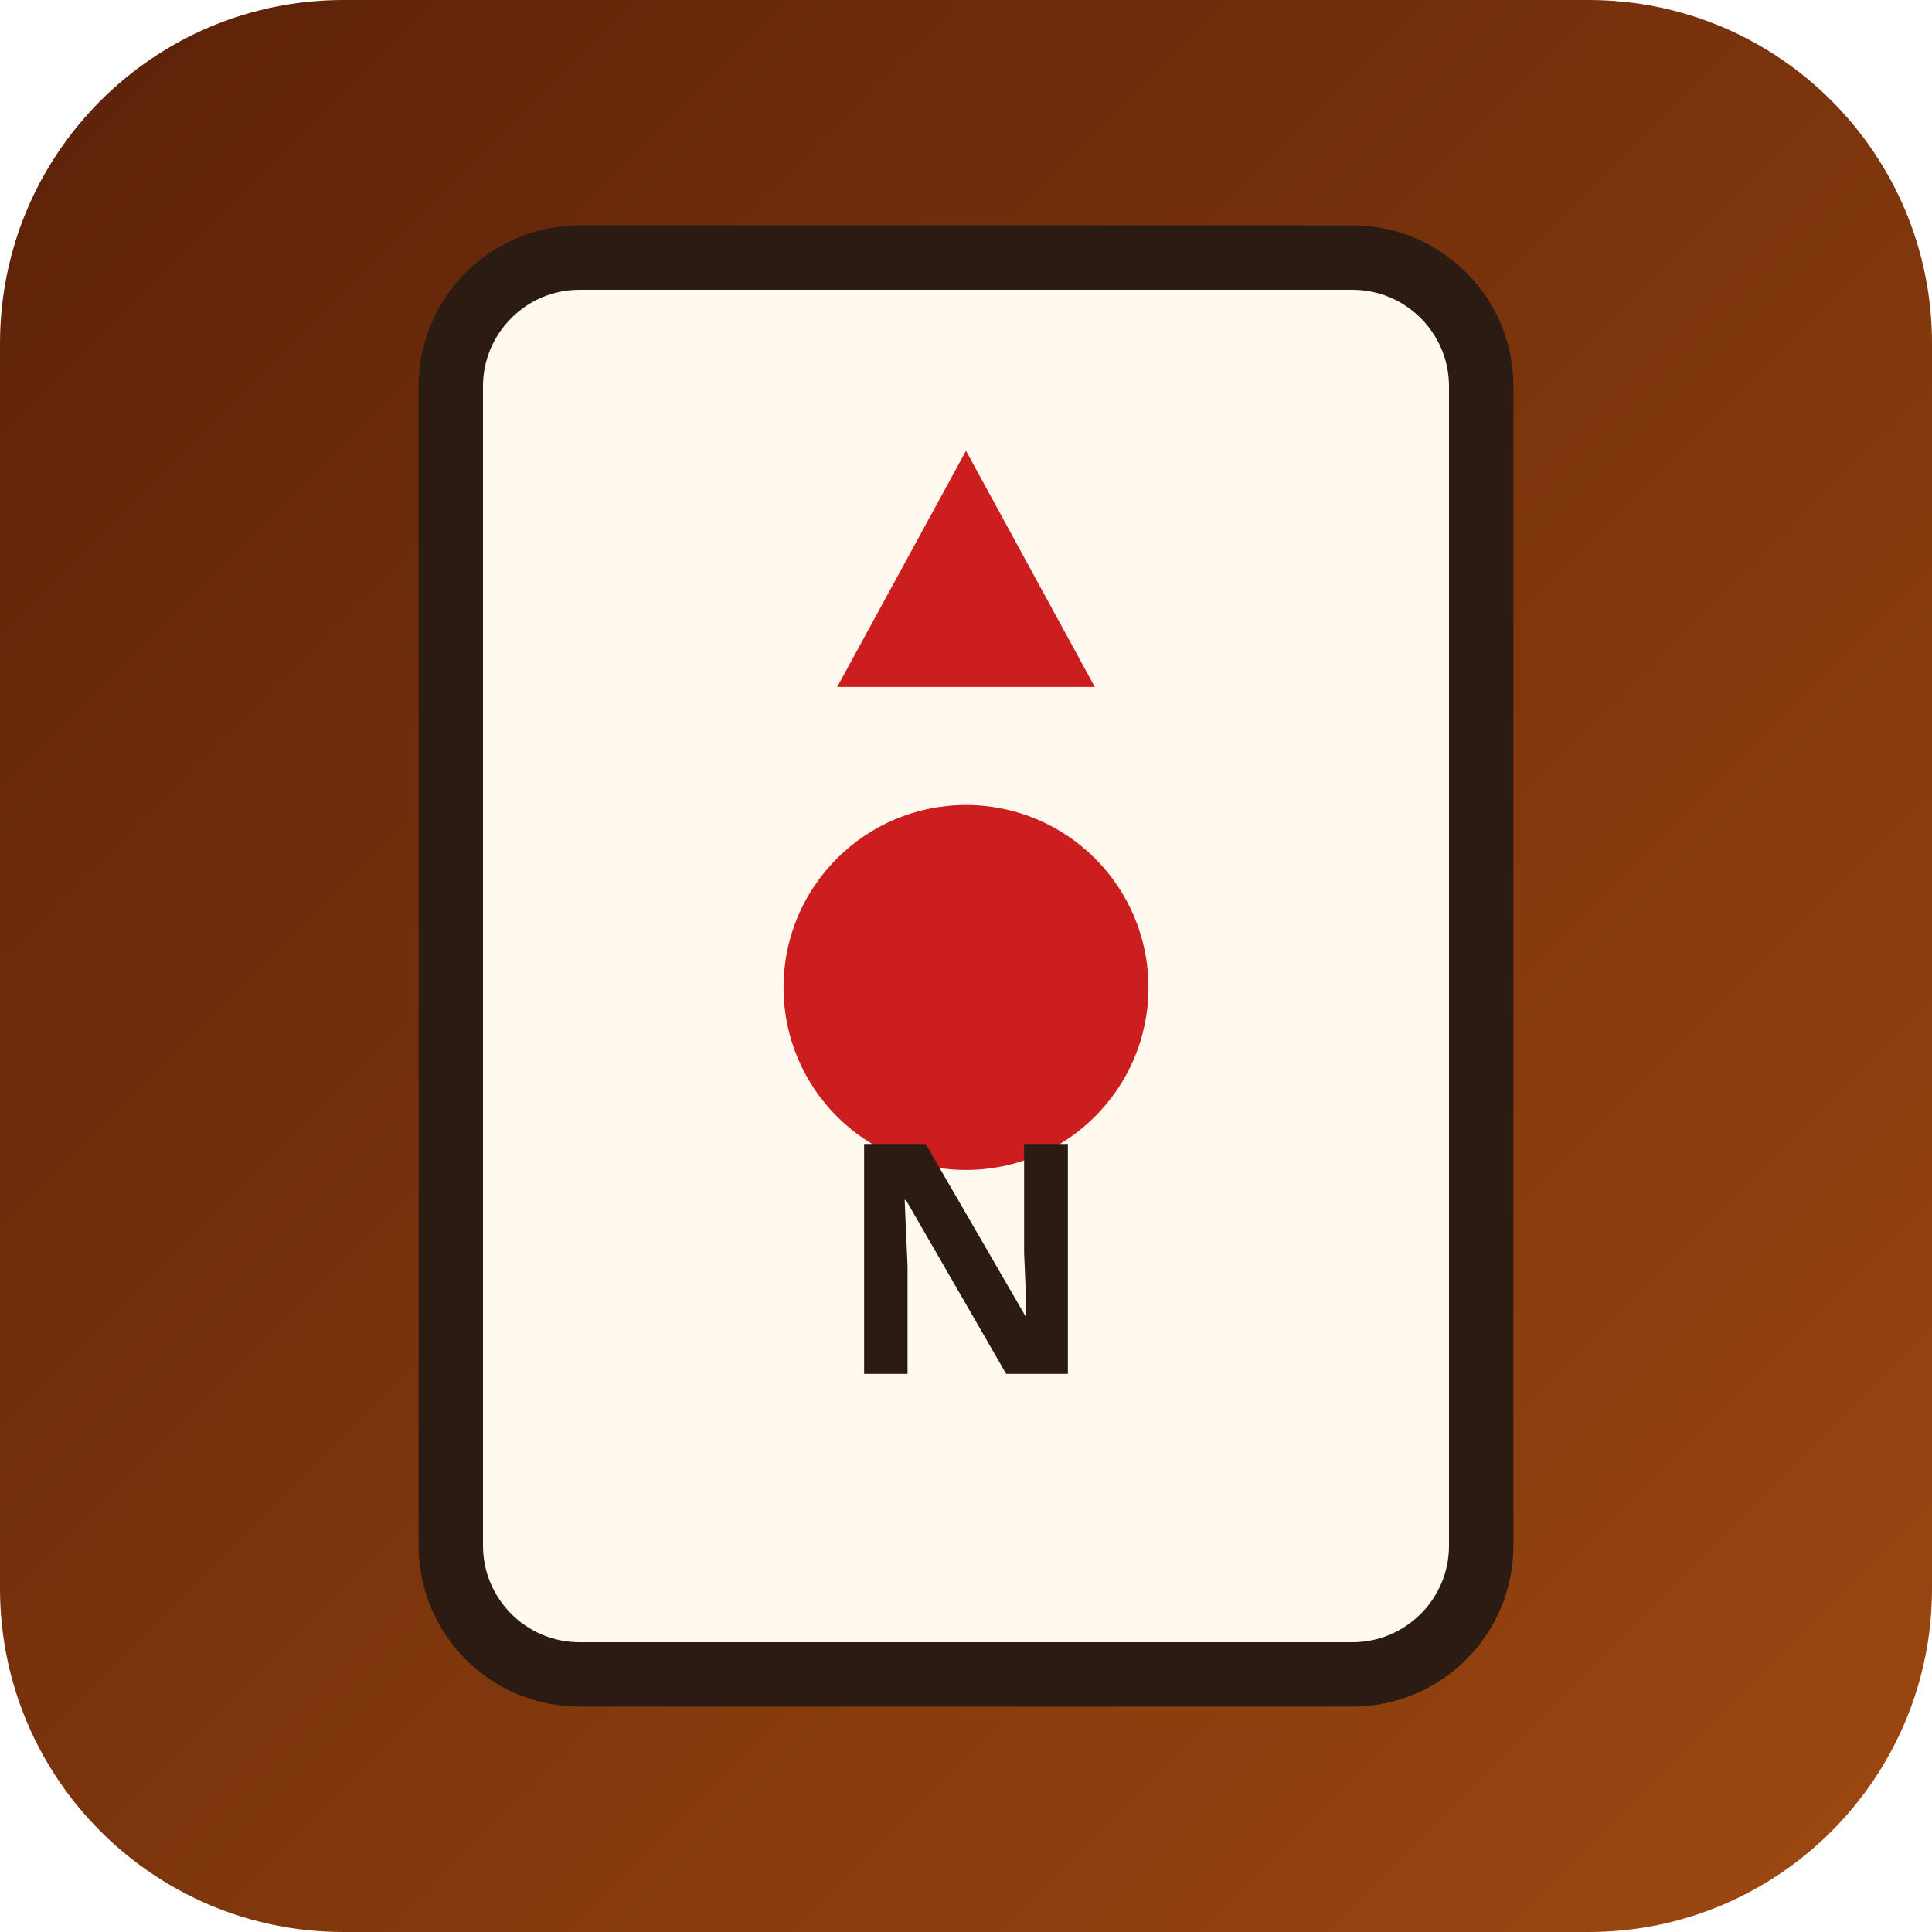
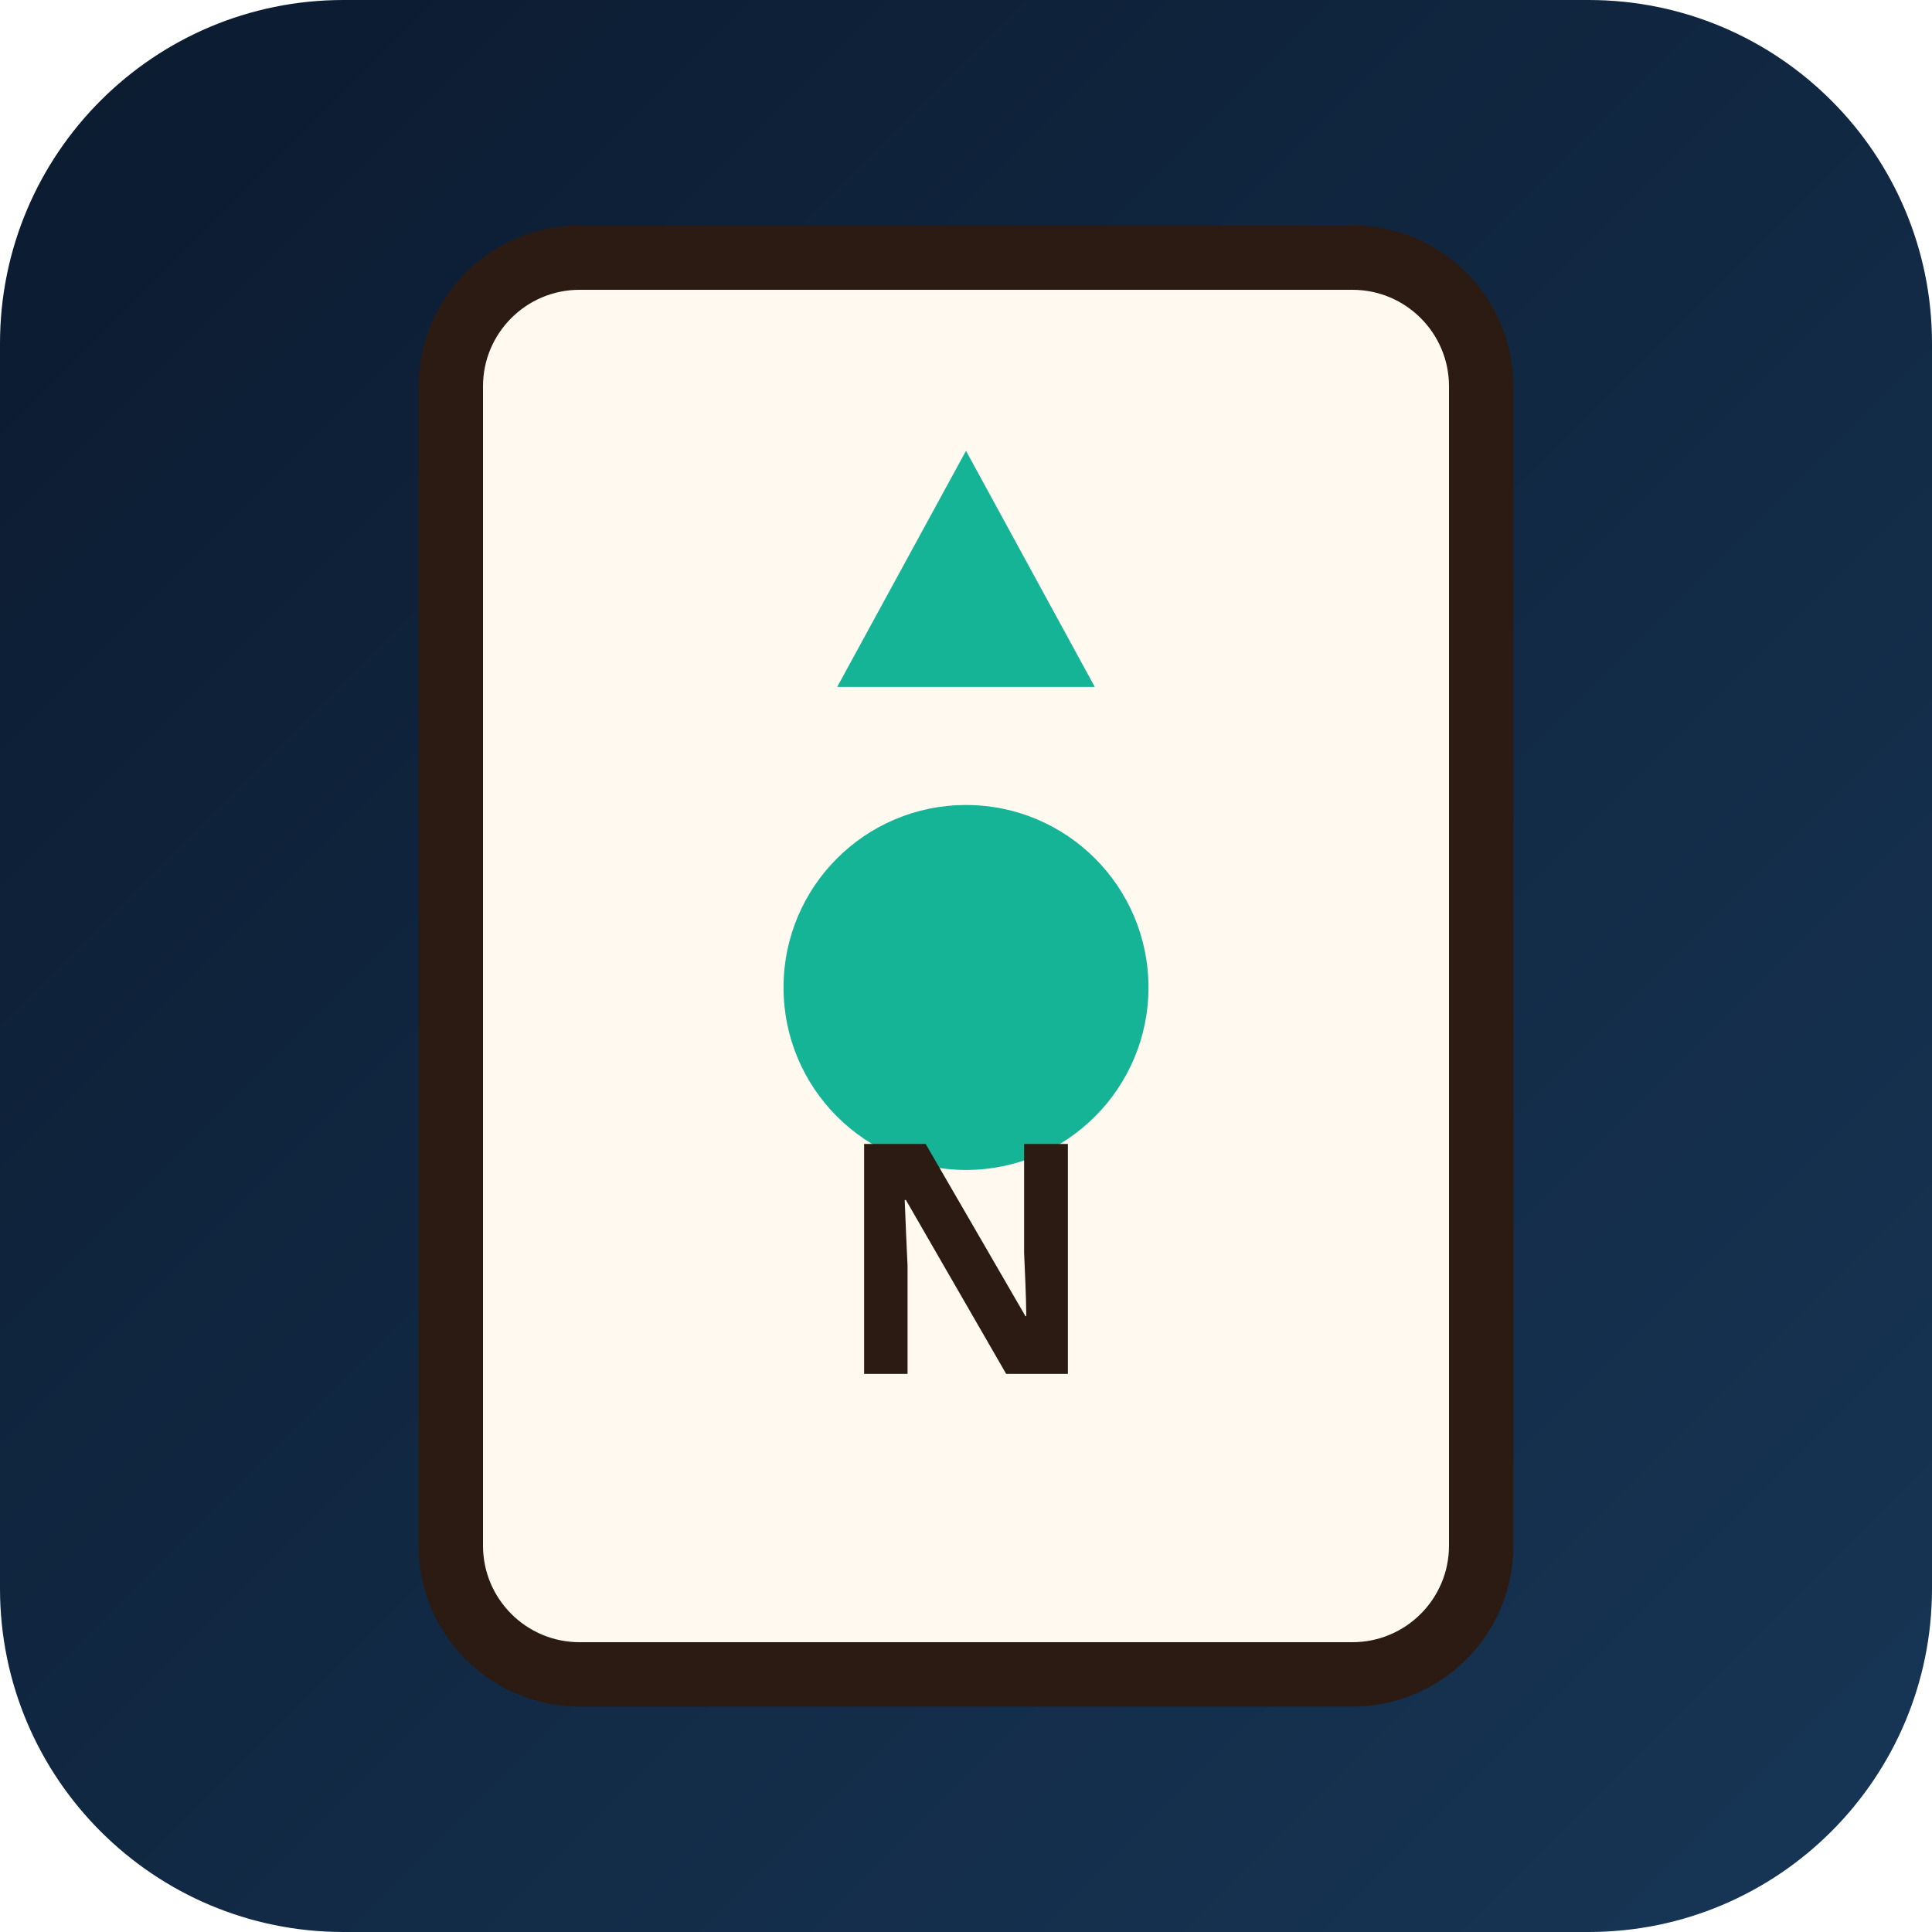
<svg xmlns="http://www.w3.org/2000/svg" viewBox="0 0 180 180">
  <defs>
    <linearGradient id="bg" x1="0" y1="0" x2="1" y2="1">
-       <stop offset="0%" stop-color="#5b2108" />
-       <stop offset="100%" stop-color="#9d4811" />
+       <stop offset="0%" stop-color="#0b1a2f" />
+       <stop offset="100%" stop-color="#173656" />
    </linearGradient>
  </defs>
  <rect width="180" height="180" rx="32" fill="url(#bg)" />
  <rect x="42" y="24" width="96" height="132" rx="12" fill="#fff9ef" stroke="#2b1b12" stroke-width="6" />
-   <path d="M90 42 102 64H78z" fill="#cc1e1e" />
-   <circle cx="90" cy="92" r="17" fill="#cc1e1e" />
+   <path d="M90 42 102 64H78z" fill="#16b497" />
+   <circle cx="90" cy="92" r="17" fill="#16b497" />
  <text x="90" y="128" text-anchor="middle" fill="#2b1b12" font-size="30" font-family="Avenir Next, Trebuchet MS, sans-serif" font-weight="700">N</text>
</svg>
